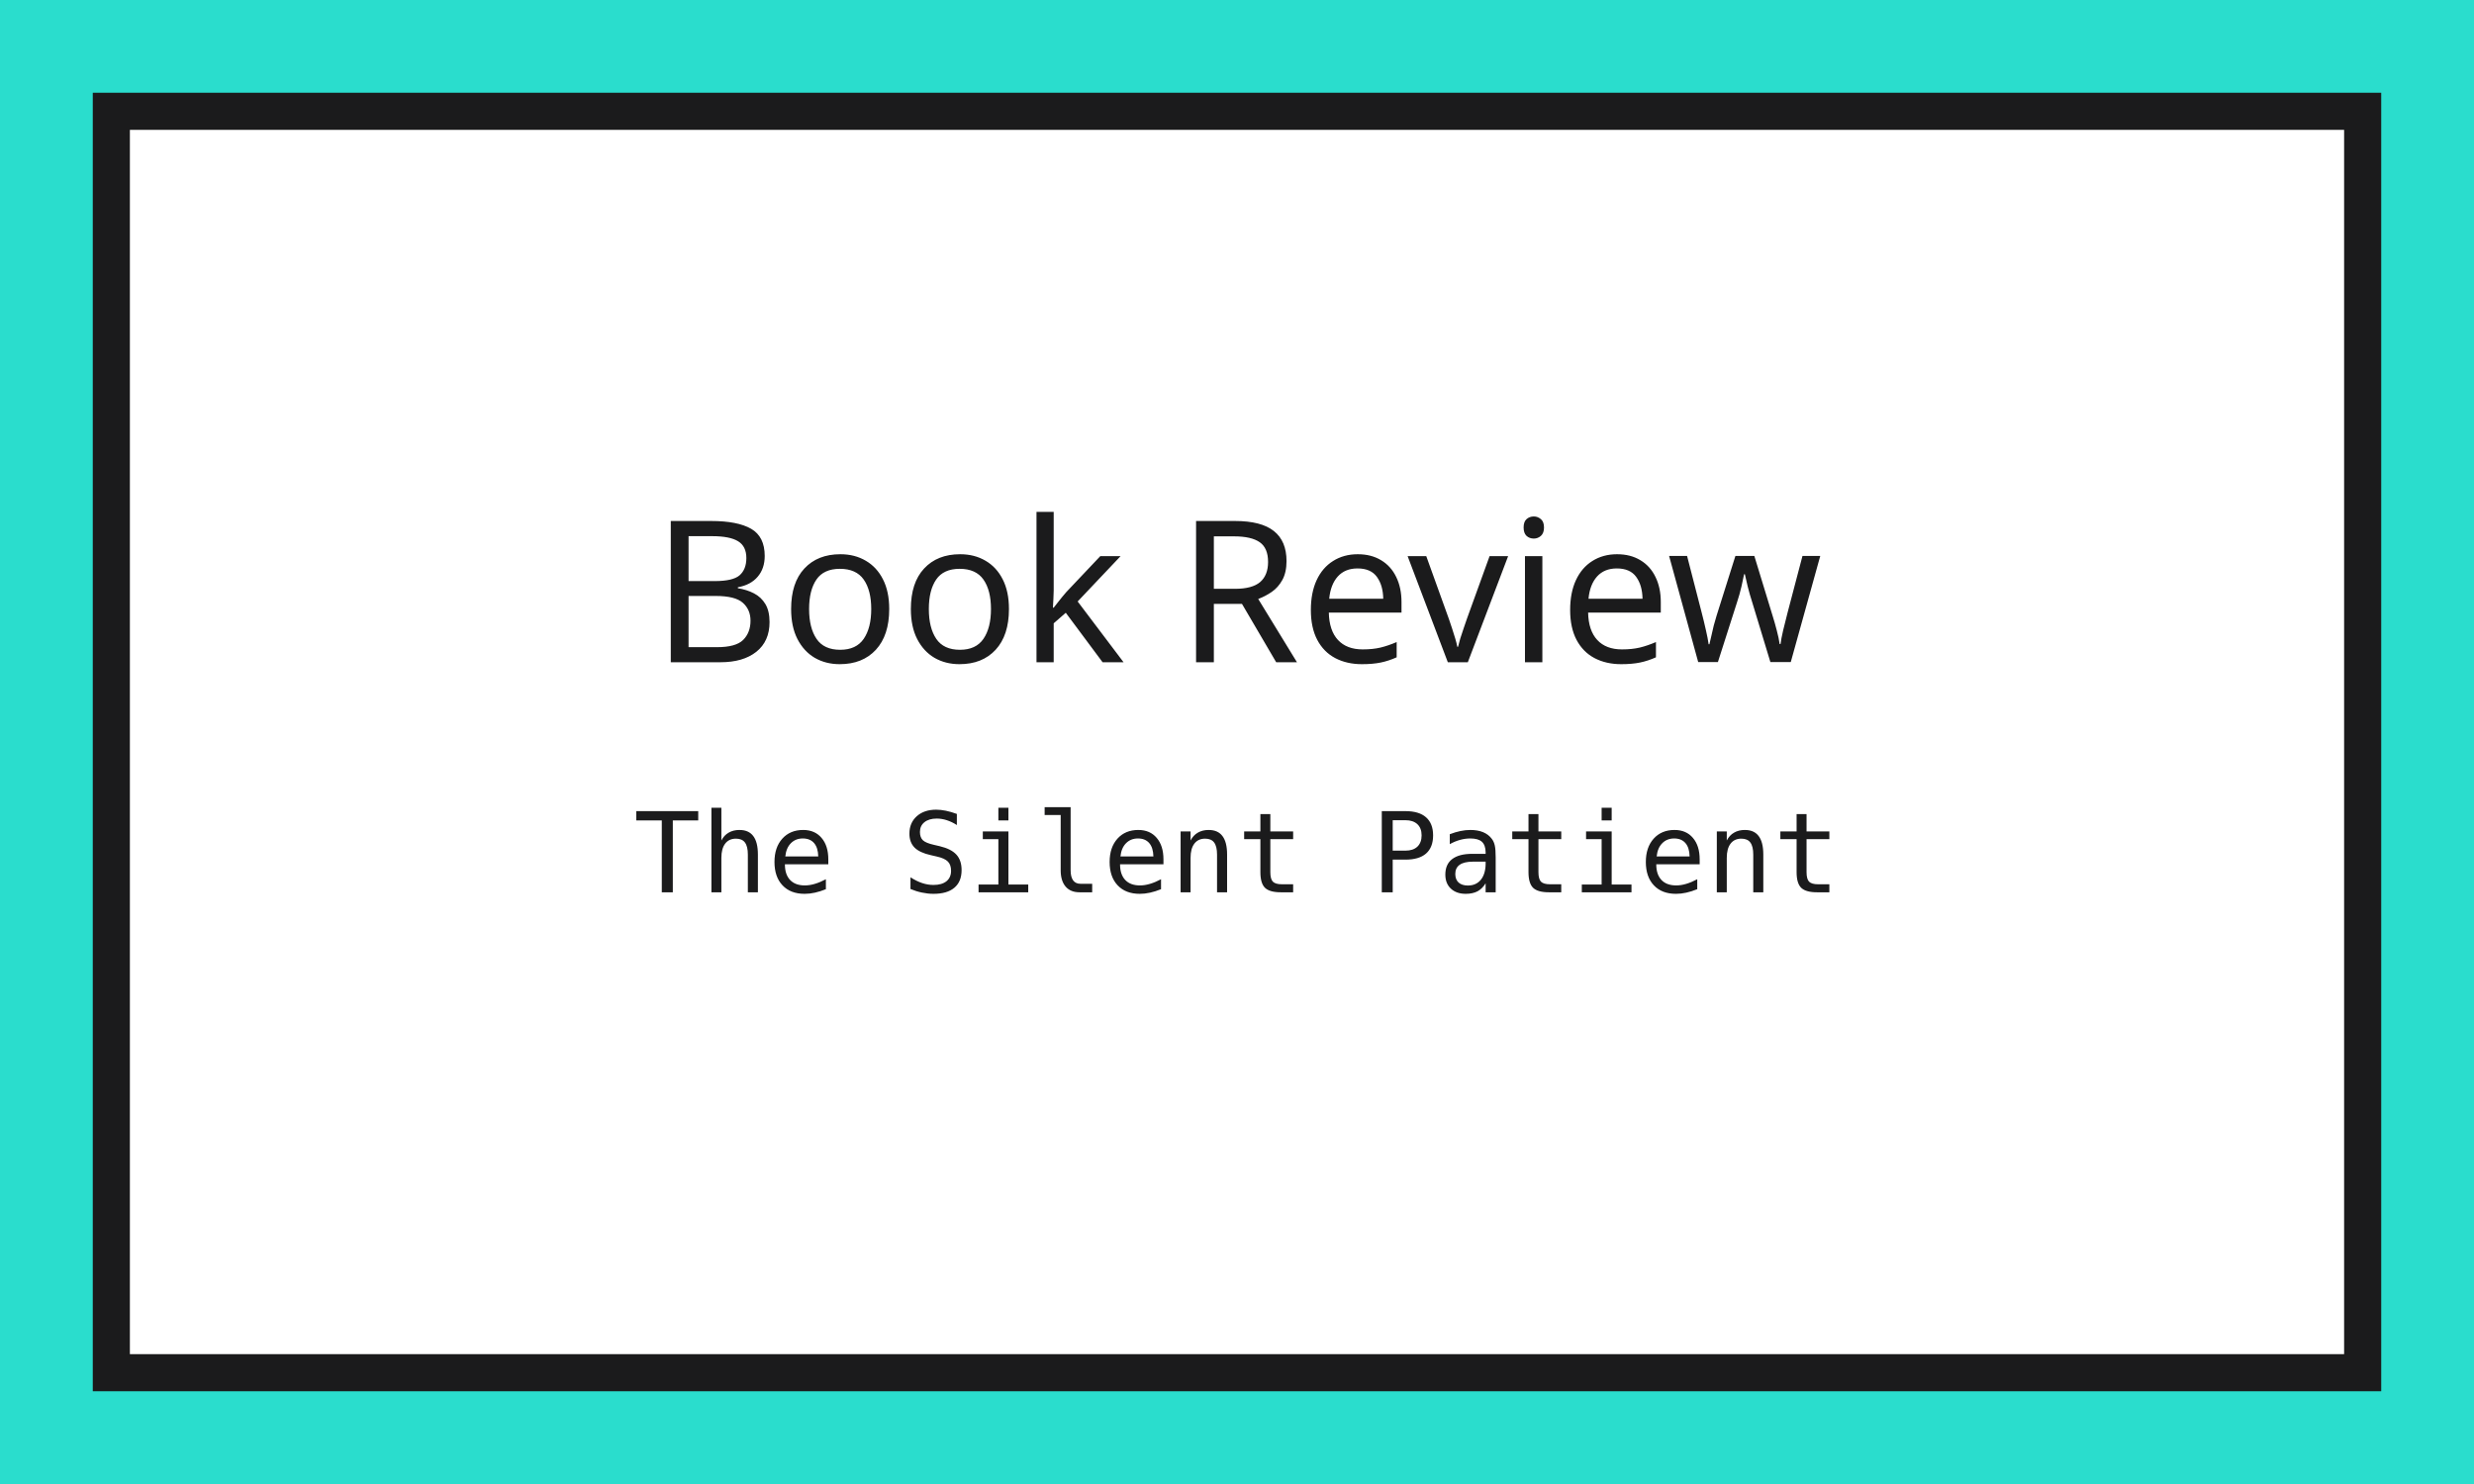
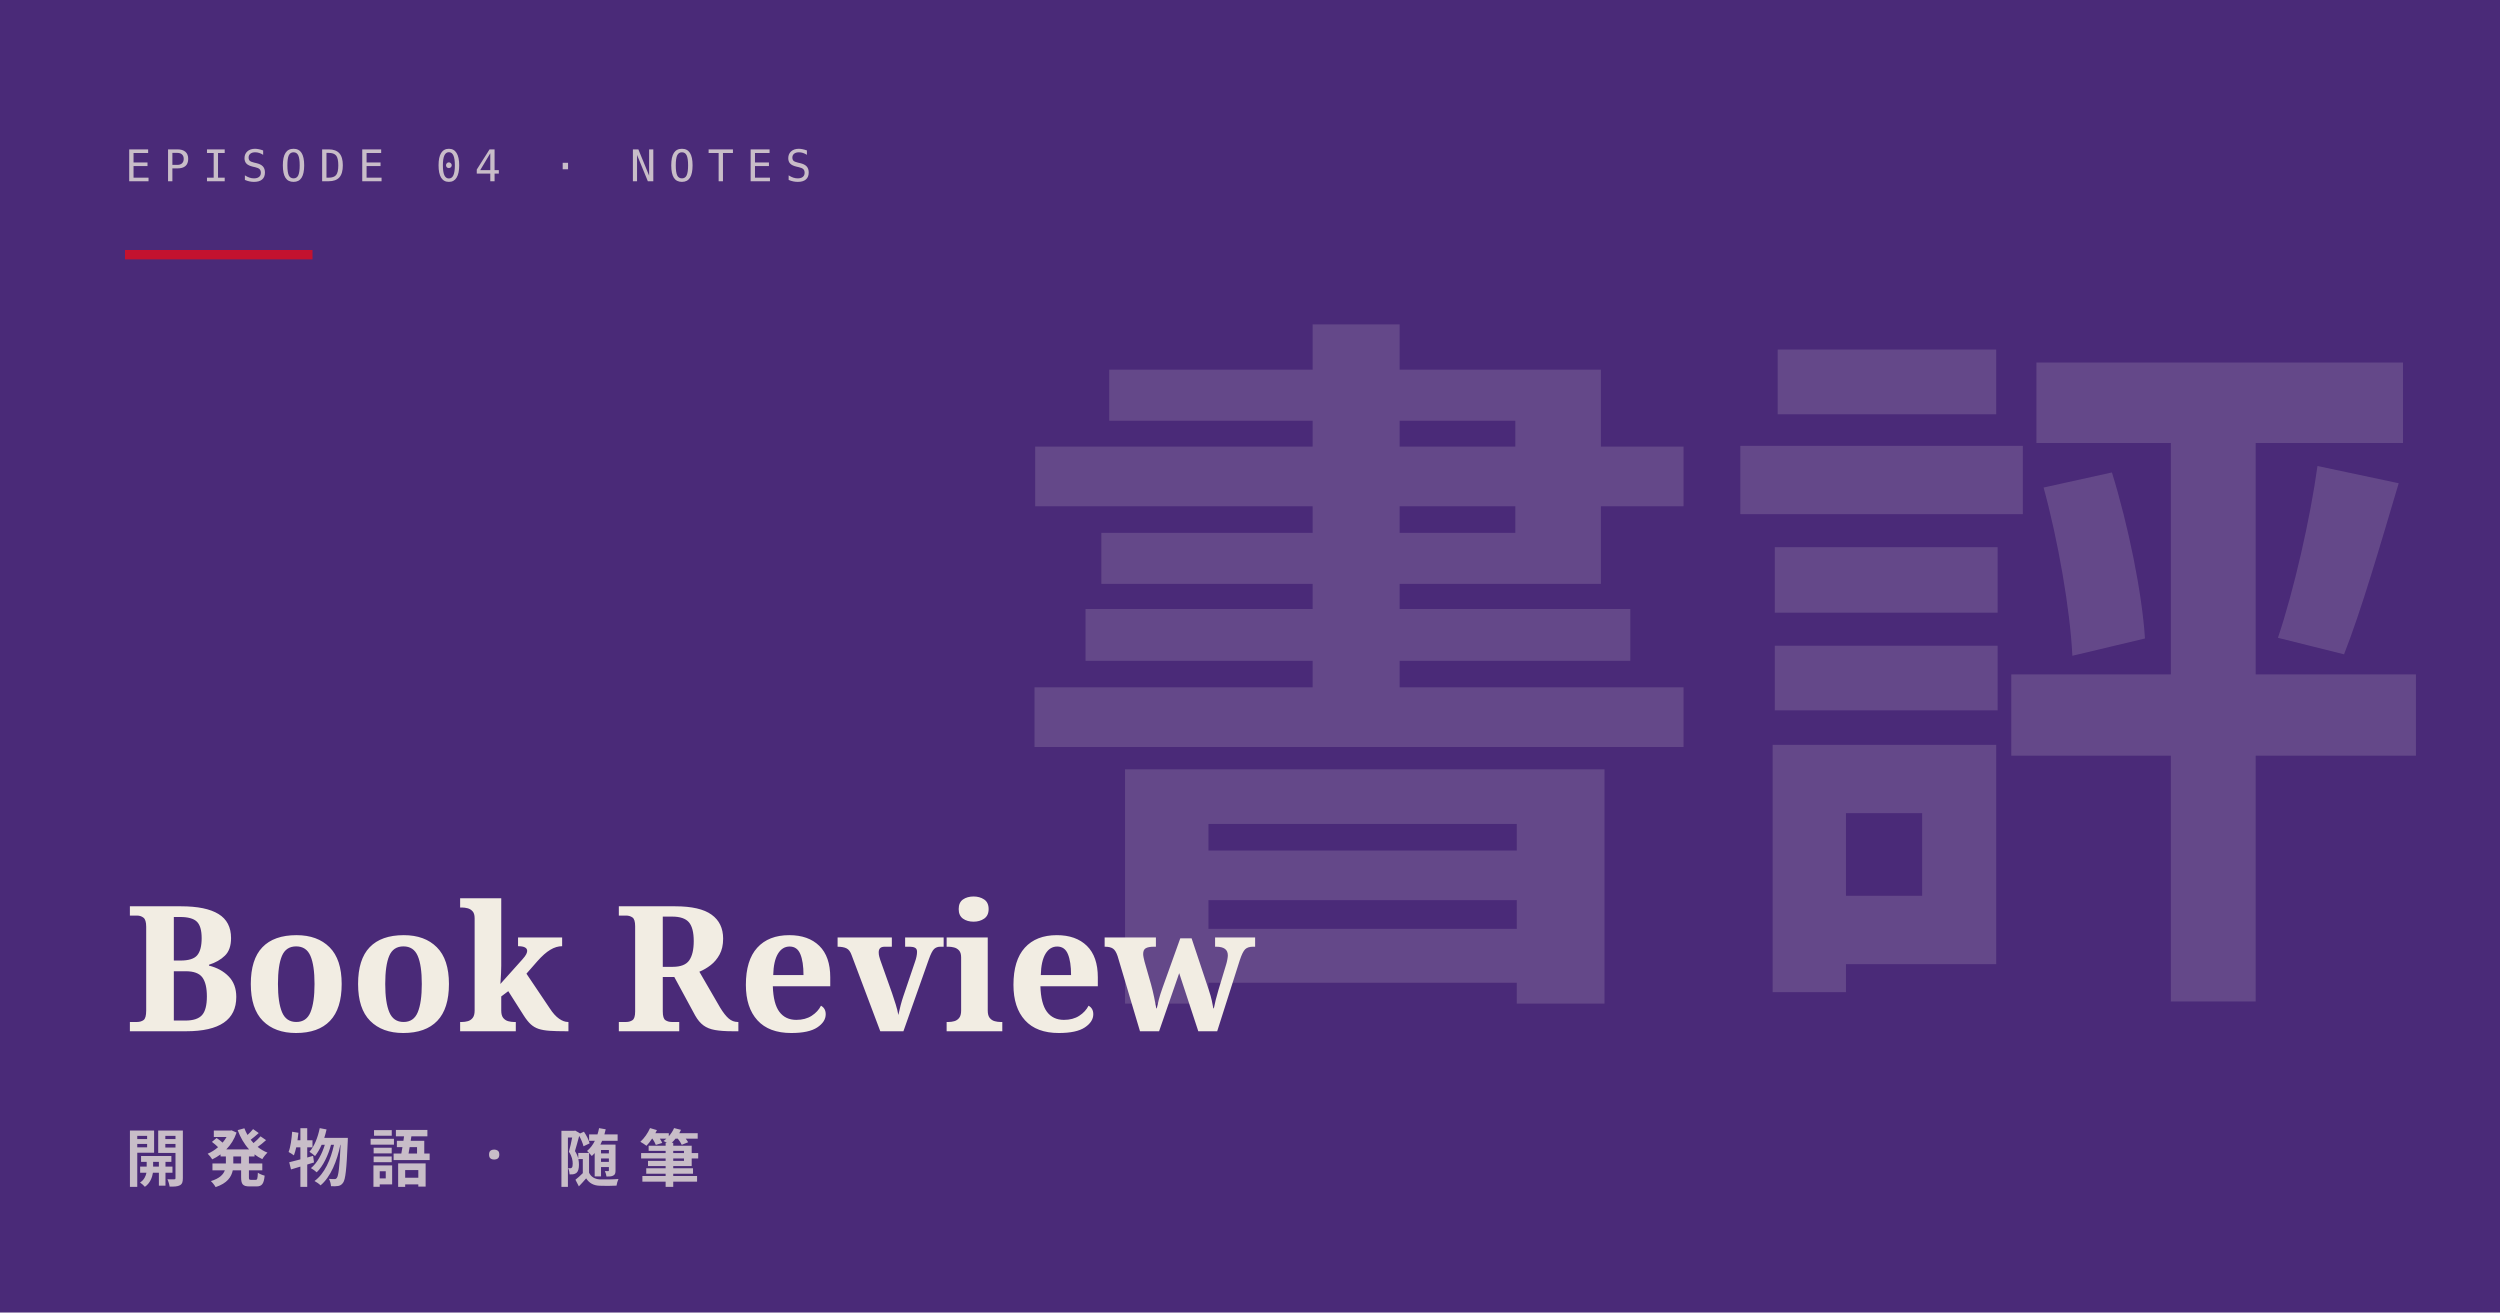
- <svg xmlns="http://www.w3.org/2000/svg" viewBox="0 0 400 240">
-   <rect x="0" y="0" width="400" height="240" fill="#2addcd" />
-   <rect x="18" y="18" width="364" height="204" fill="#fff" stroke="#1b1b1c" stroke-width="6" />
-   <text x="50%" y="40%" dominant-baseline="middle" text-anchor="middle" fill="#1b1b1c" font-family="Anybody, sans-serif" font-size="32">Book Review</text>
-   <text x="50%" y="58%" dominant-baseline="middle" text-anchor="middle" fill="#1b1b1c" font-family="JetBrains Mono, monospace" font-size="18">The Silent Patient</text>
+ <svg xmlns="http://www.w3.org/2000/svg" viewBox="0 0 800 420">
+   <rect width="800" height="420" fill="#4a2a78" />
+   <text x="780" y="300" fill="#f2ede3" opacity="0.16" font-family="'Shippori Mincho B1','Noto Serif JP','Hiragino Mincho ProN',serif" font-weight="800" font-size="230" text-anchor="end">書評</text>
+   <text x="40" y="58" fill="#f2ede3" opacity="0.75" font-family="'JetBrains Mono',monospace" font-size="14" letter-spacing="4">EPISODE 04 · NOTES</text>
+   <rect x="40" y="80" width="60" height="3" fill="#c3122f" />
+   <text x="40" y="330" fill="#f2ede3" font-family="'Shippori Mincho B1','Noto Serif JP',serif" font-weight="800" font-size="56">Book Review</text>
+   <text x="40" y="378" fill="#f2ede3" opacity="0.75" font-family="'Shippori Mincho B1','Noto Serif JP',serif" font-weight="700" font-size="20" letter-spacing="6">開発物語 · 随筆</text>
</svg>
